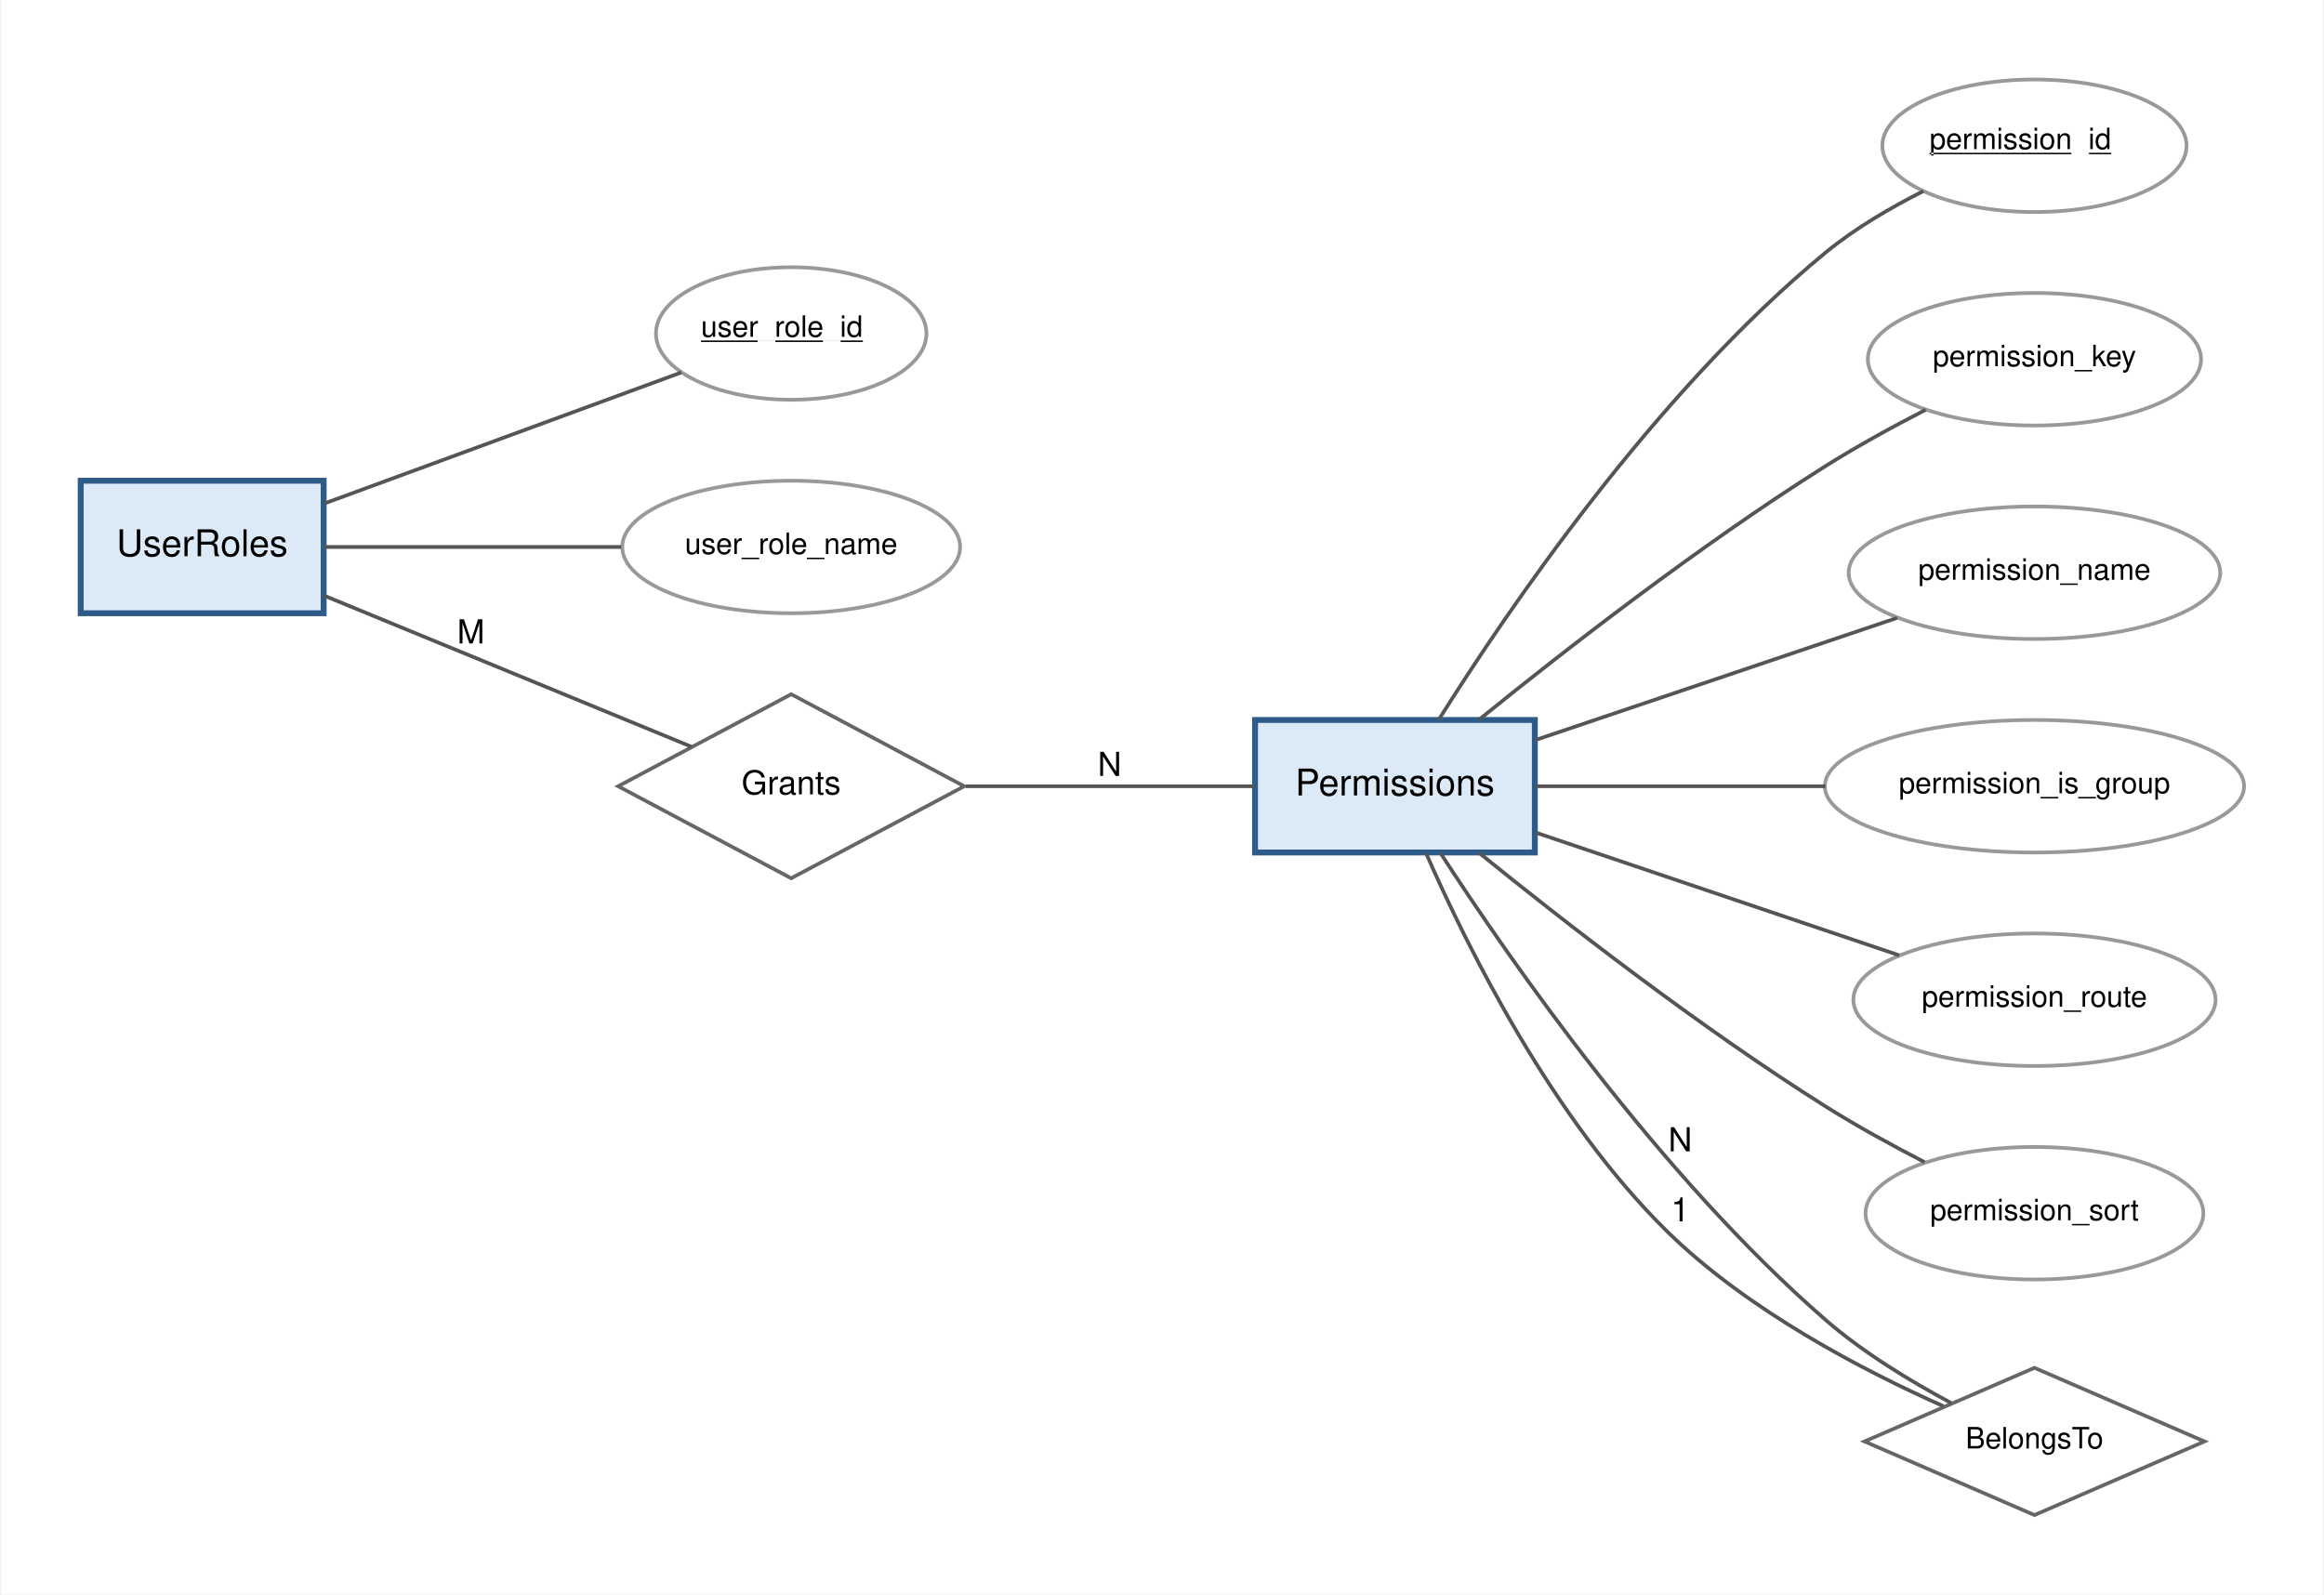
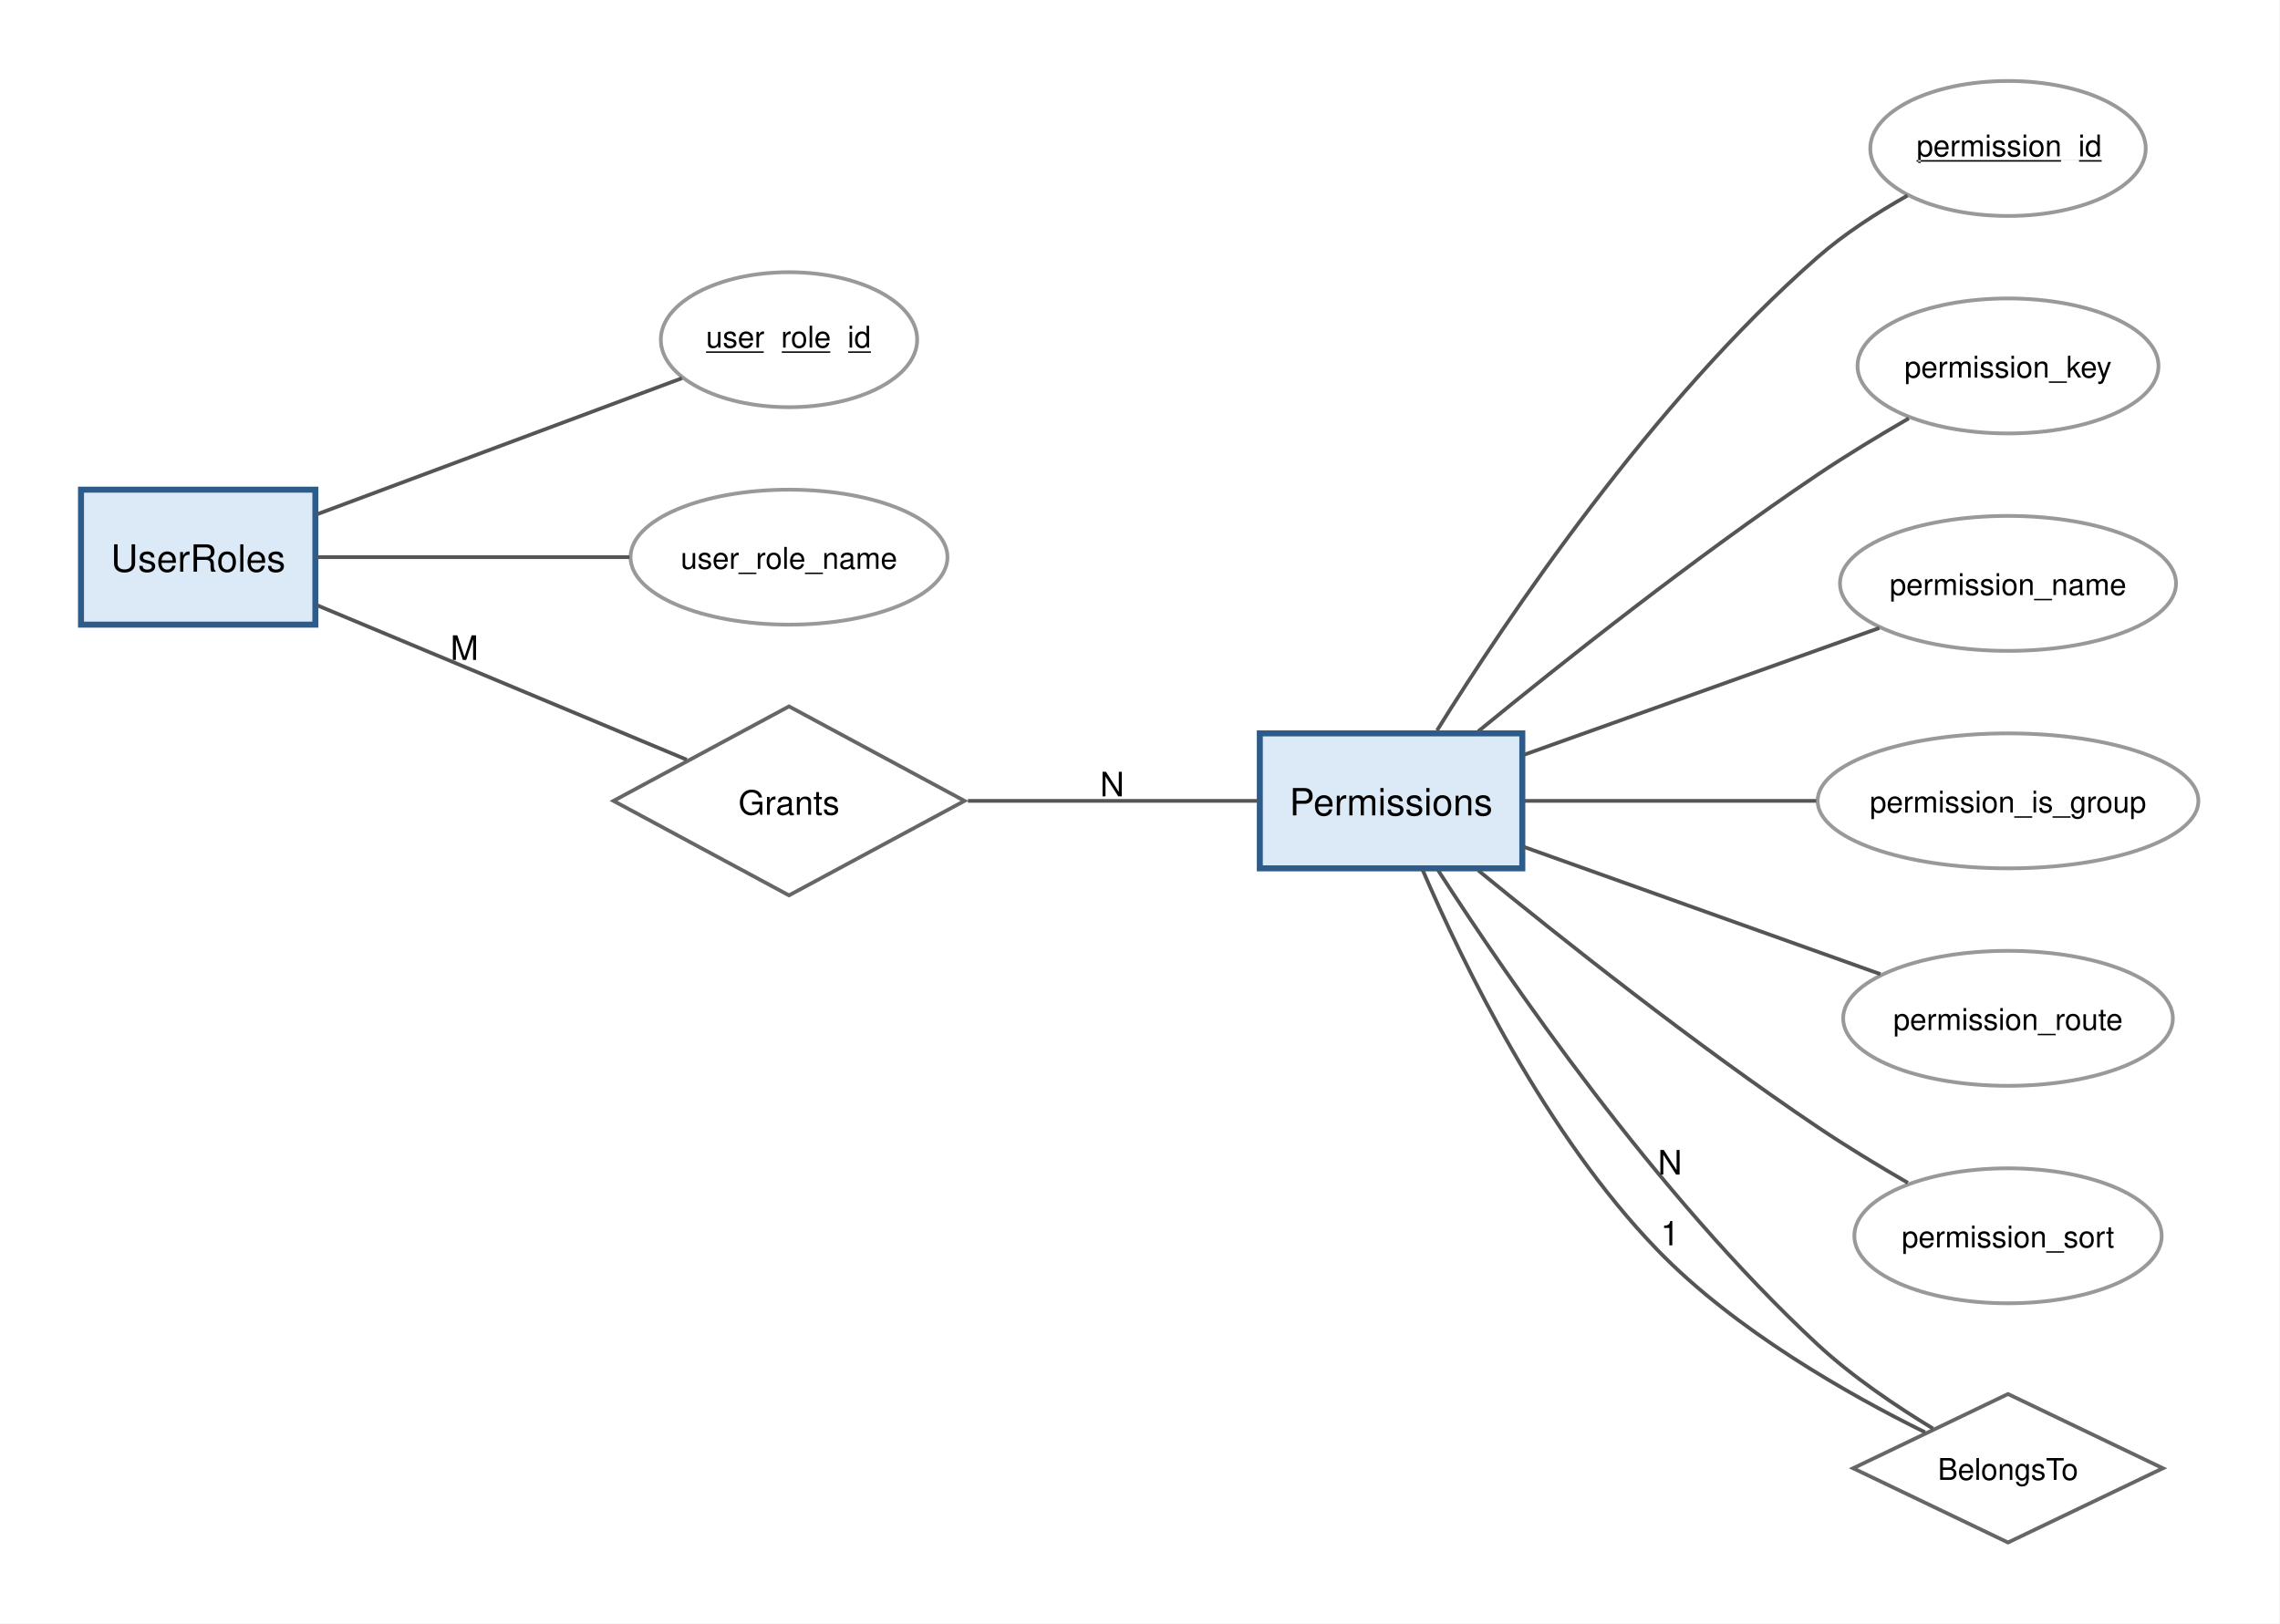
- <svg xmlns="http://www.w3.org/2000/svg" width="631pt" height="433pt" viewBox="0.00 0.00 630.65 433.20">
-   <g id="graph0" class="graph" transform="scale(1 1) rotate(0) translate(21.6 411.6)">
-     <polygon fill="white" stroke="transparent" points="-21.6,21.6 -21.6,-411.6 609.05,-411.6 609.05,21.6 -21.6,21.6" />
+ <svg xmlns="http://www.w3.org/2000/svg" width="608pt" height="433pt" viewBox="0.00 0.00 608.00 433.00">
+   <g id="graph0" class="graph" transform="scale(1 1) rotate(0) translate(21.6 411.4)">
+     <polygon fill="white" stroke="none" points="-21.6,21.6 -21.6,-411.4 586.23,-411.4 586.23,21.6 -21.6,21.6" />
    <g id="node1" class="node">
-       <polygon fill="#dce9f7" stroke="#2e5c8a" stroke-width="1.6" points="66,-281 0,-281 0,-245 66,-245 66,-281" />
-       <text text-anchor="middle" x="33" y="-260.5" font-family="Helvetica,sans-Serif" font-size="10.00">UserRoles</text>
+       <polygon fill="#dce9f7" stroke="#2e5c8a" stroke-width="1.6" points="62.5,-280.8 0,-280.8 0,-244.8 62.5,-244.8 62.5,-280.8" />
+       <text xml:space="preserve" text-anchor="middle" x="31.25" y="-258.93" font-family="Helvetica,sans-Serif" font-size="10.00">UserRoles</text>
    </g>
    <g id="node2" class="node">
-       <ellipse fill="white" stroke="#999999" cx="193" cy="-321" rx="36.74" ry="18" />
-       <text text-anchor="start" x="168.5" y="-320.1" font-family="Helvetica,sans-Serif" text-decoration="underline" font-size="8.00">user_role_id</text>
+       <ellipse fill="white" stroke="#999999" cx="188.8" cy="-320.8" rx="34.18" ry="18" />
+       <text xml:space="preserve" text-anchor="start" x="166.68" y="-318.7" font-family="Helvetica,sans-Serif" text-decoration="underline" font-size="8.00">user_role_id</text>
    </g>
    <g id="edge1" class="edge">
-       <path fill="none" stroke="#555555" d="M66.35,-274.88C94.79,-285.32 135.8,-300.37 163.14,-310.41" />
+       <path fill="none" stroke="#555555" d="M62.98,-274.26C91.31,-284.82 132.99,-300.36 160.26,-310.53" />
    </g>
    <g id="node3" class="node">
-       <ellipse fill="white" stroke="#999999" cx="193" cy="-263" rx="45.89" ry="18" />
-       <text text-anchor="middle" x="193" y="-261.1" font-family="Helvetica,sans-Serif" font-size="8.00">user_role_name</text>
+       <ellipse fill="white" stroke="#999999" cx="188.8" cy="-262.8" rx="42.26" ry="18" />
+       <text xml:space="preserve" text-anchor="middle" x="188.8" y="-259.7" font-family="Helvetica,sans-Serif" font-size="8.00">user_role_name</text>
    </g>
    <g id="edge2" class="edge">
-       <path fill="none" stroke="#555555" d="M66.35,-263C89.56,-263 121.12,-263 146.81,-263" />
+       <path fill="none" stroke="#555555" d="M62.98,-262.8C86.8,-262.8 120.04,-262.8 146.24,-262.8" />
    </g>
    <g id="node12" class="node">
-       <polygon fill="white" stroke="#666666" points="193,-223 146,-198 193,-173 240,-198 193,-223" />
-       <text text-anchor="middle" x="193" y="-195.8" font-family="Helvetica,sans-Serif" font-size="9.00">Grants</text>
+       <polygon fill="white" stroke="#666666" points="188.8,-223 142,-197.8 188.8,-172.6 235.6,-197.8 188.8,-223" />
+       <text xml:space="preserve" text-anchor="middle" x="188.8" y="-194.12" font-family="Helvetica,sans-Serif" font-size="9.00">Grants</text>
    </g>
    <g id="edge11" class="edge">
-       <path fill="none" stroke="#555555" d="M66.35,-249.69C95.79,-237.58 138.68,-219.94 165.96,-208.71" />
-       <text text-anchor="middle" x="106" y="-236.8" font-family="Helvetica,sans-Serif" font-size="9.00">M</text>
+       <path fill="none" stroke="#555555" d="M62.98,-249.96C91.76,-237.93 134.29,-220.16 161.53,-208.78" />
+       <text xml:space="preserve" text-anchor="middle" x="102.25" y="-235.39" font-family="Helvetica,sans-Serif" font-size="9.00">M</text>
    </g>
    <g id="node4" class="node">
-       <polygon fill="#dce9f7" stroke="#2e5c8a" stroke-width="1.6" points="395,-216 319,-216 319,-180 395,-180 395,-216" />
-       <text text-anchor="middle" x="357" y="-195.5" font-family="Helvetica,sans-Serif" font-size="10.00">Permissions</text>
+       <polygon fill="#dce9f7" stroke="#2e5c8a" stroke-width="1.6" points="384.35,-215.8 314.35,-215.8 314.35,-179.8 384.35,-179.8 384.35,-215.8" />
+       <text xml:space="preserve" text-anchor="middle" x="349.35" y="-193.93" font-family="Helvetica,sans-Serif" font-size="10.00">Permissions</text>
    </g>
    <g id="node5" class="node">
-       <ellipse fill="white" stroke="#999999" cx="530.72" cy="-372" rx="41.32" ry="18" />
-       <text text-anchor="start" x="502.22" y="-371.1" font-family="Helvetica,sans-Serif" text-decoration="underline" font-size="8.00">permission_id</text>
+       <ellipse fill="white" stroke="#999999" cx="513.87" cy="-371.8" rx="36.73" ry="18" />
+       <text xml:space="preserve" text-anchor="start" x="489.49" y="-369.7" font-family="Helvetica,sans-Serif" text-decoration="underline" font-size="8.00">permission_id</text>
    </g>
    <g id="edge3" class="edge">
-       <path fill="none" stroke="#555555" d="M368.89,-216.06C387.43,-245.63 427.68,-304.93 474,-343 481.92,-349.51 491.54,-355.15 500.54,-359.68" />
+       <path fill="none" stroke="#555555" d="M361.61,-216.59C380.01,-246.16 418.94,-304.17 463.1,-342.8 470.25,-349.06 478.95,-354.66 487.06,-359.24" />
    </g>
    <g id="node6" class="node">
-       <ellipse fill="white" stroke="#999999" cx="530.72" cy="-314" rx="45.26" ry="18" />
-       <text text-anchor="middle" x="530.72" y="-312.1" font-family="Helvetica,sans-Serif" font-size="8.00">permission_key</text>
+       <ellipse fill="white" stroke="#999999" cx="513.87" cy="-313.8" rx="40.13" ry="18" />
+       <text xml:space="preserve" text-anchor="middle" x="513.87" y="-310.7" font-family="Helvetica,sans-Serif" font-size="8.00">permission_key</text>
    </g>
    <g id="edge4" class="edge">
-       <path fill="none" stroke="#555555" d="M379.9,-216.13C402.66,-234.57 439.7,-263.41 474,-285 482.58,-290.4 492.29,-295.71 501.16,-300.27" />
+       <path fill="none" stroke="#555555" d="M372.6,-216.35C394.89,-234.61 430.49,-262.85 463.1,-284.8 470.82,-289.99 479.49,-295.24 487.42,-299.82" />
    </g>
    <g id="node7" class="node">
-       <ellipse fill="white" stroke="#999999" cx="530.72" cy="-256" rx="50.47" ry="18" />
-       <text text-anchor="middle" x="530.72" y="-254.1" font-family="Helvetica,sans-Serif" font-size="8.00">permission_name</text>
+       <ellipse fill="white" stroke="#999999" cx="513.87" cy="-255.8" rx="44.81" ry="18" />
+       <text xml:space="preserve" text-anchor="middle" x="513.87" y="-252.7" font-family="Helvetica,sans-Serif" font-size="8.00">permission_name</text>
    </g>
    <g id="edge5" class="edge">
-       <path fill="none" stroke="#555555" d="M395.26,-210.59C424.36,-220.41 464.57,-233.99 493.42,-243.74" />
+       <path fill="none" stroke="#555555" d="M384.82,-210.1C412.77,-220.08 451.93,-234.05 479.56,-243.91" />
    </g>
    <g id="node8" class="node">
-       <ellipse fill="white" stroke="#999999" cx="530.72" cy="-198" rx="56.95" ry="18" />
-       <text text-anchor="middle" x="530.72" y="-196.1" font-family="Helvetica,sans-Serif" font-size="8.00">permission_is_group</text>
+       <ellipse fill="white" stroke="#999999" cx="513.87" cy="-197.8" rx="50.77" ry="18" />
+       <text xml:space="preserve" text-anchor="middle" x="513.87" y="-194.7" font-family="Helvetica,sans-Serif" font-size="8.00">permission_is_group</text>
    </g>
    <g id="edge6" class="edge">
-       <path fill="none" stroke="#555555" d="M395.26,-198C418.25,-198 448.16,-198 473.93,-198" />
+       <path fill="none" stroke="#555555" d="M384.82,-197.8C407.46,-197.8 437.45,-197.8 462.72,-197.8" />
    </g>
    <g id="node9" class="node">
-       <ellipse fill="white" stroke="#999999" cx="530.72" cy="-140" rx="49.2" ry="18" />
-       <text text-anchor="middle" x="530.72" y="-138.1" font-family="Helvetica,sans-Serif" font-size="8.00">permission_route</text>
+       <ellipse fill="white" stroke="#999999" cx="513.87" cy="-139.8" rx="43.96" ry="18" />
+       <text xml:space="preserve" text-anchor="middle" x="513.87" y="-136.7" font-family="Helvetica,sans-Serif" font-size="8.00">permission_route</text>
    </g>
    <g id="edge7" class="edge">
-       <path fill="none" stroke="#555555" d="M395.26,-185.41C424.56,-175.52 465.11,-161.82 494,-152.06" />
+       <path fill="none" stroke="#555555" d="M384.82,-185.5C412.86,-175.49 452.19,-161.46 479.84,-151.59" />
    </g>
    <g id="node10" class="node">
-       <ellipse fill="white" stroke="#999999" cx="530.72" cy="-82" rx="45.89" ry="18" />
-       <text text-anchor="middle" x="530.72" y="-80.1" font-family="Helvetica,sans-Serif" font-size="8.00">permission_sort</text>
+       <ellipse fill="white" stroke="#999999" cx="513.87" cy="-81.8" rx="40.98" ry="18" />
+       <text xml:space="preserve" text-anchor="middle" x="513.87" y="-78.7" font-family="Helvetica,sans-Serif" font-size="8.00">permission_sort</text>
    </g>
    <g id="edge8" class="edge">
-       <path fill="none" stroke="#555555" d="M379.9,-179.87C402.66,-161.43 439.7,-132.59 474,-111 482.49,-105.66 492.08,-100.41 500.87,-95.88" />
+       <path fill="none" stroke="#555555" d="M372.6,-179.25C394.89,-160.99 430.49,-132.75 463.1,-110.8 470.73,-105.66 479.31,-100.47 487.16,-95.93" />
    </g>
    <g id="node11" class="node">
-       <polygon fill="white" stroke="#666666" points="530.72,-40 484.54,-20 530.72,0 576.9,-20 530.72,-40" />
-       <text text-anchor="middle" x="530.72" y="-18.1" font-family="Helvetica,sans-Serif" font-size="8.00">BelongsTo</text>
+       <polygon fill="white" stroke="#666666" points="513.87,-39.6 472.57,-19.8 513.87,0 555.17,-19.8 513.87,-39.6" />
+       <text xml:space="preserve" text-anchor="middle" x="513.87" y="-16.7" font-family="Helvetica,sans-Serif" font-size="8.00">BelongsTo</text>
    </g>
    <g id="edge9" class="edge">
-       <path fill="none" stroke="#555555" d="M369.43,-179.75C388.45,-150.42 428.98,-92.12 474,-53 484.27,-44.08 497.28,-36.22 508.15,-30.41" />
-       <text text-anchor="middle" x="434.5" y="-98.8" font-family="Helvetica,sans-Serif" font-size="9.00">N</text>
+       <path fill="none" stroke="#555555" d="M361.88,-179.31C380.65,-150.15 420.08,-92.7 463.1,-52.8 472.37,-44.2 484.11,-36.3 493.86,-30.39" />
+       <text xml:space="preserve" text-anchor="middle" x="423.73" y="-98.13" font-family="Helvetica,sans-Serif" font-size="9.00">N</text>
    </g>
    <g id="edge10" class="edge">
-       <path fill="none" stroke="#555555" d="M505.97,-29.58C484.47,-39.15 452.9,-55.52 431,-77 399.82,-107.58 376.71,-154.13 365.52,-179.66" />
-       <text text-anchor="middle" x="434.5" y="-79.8" font-family="Helvetica,sans-Serif" font-size="9.00">1</text>
+       <path fill="none" stroke="#555555" d="M491.74,-29.4C471.56,-39.36 441.2,-56.5 420.35,-78.05 390.71,-108.68 368.59,-154.2 357.77,-179.38" />
+       <text xml:space="preserve" text-anchor="middle" x="423.73" y="-79.25" font-family="Helvetica,sans-Serif" font-size="9.00">1</text>
    </g>
    <g id="edge12" class="edge">
-       <path fill="none" stroke="#555555" d="M240.42,-198C265.29,-198 295.52,-198 318.82,-198" />
-       <text text-anchor="middle" x="279.5" y="-200.8" font-family="Helvetica,sans-Serif" font-size="9.00">N</text>
+       <path fill="none" stroke="#555555" d="M236.51,-197.8C261.27,-197.8 291.15,-197.8 313.79,-197.8" />
+       <text xml:space="preserve" text-anchor="middle" x="274.98" y="-199" font-family="Helvetica,sans-Serif" font-size="9.00">N</text>
    </g>
  </g>
</svg>
